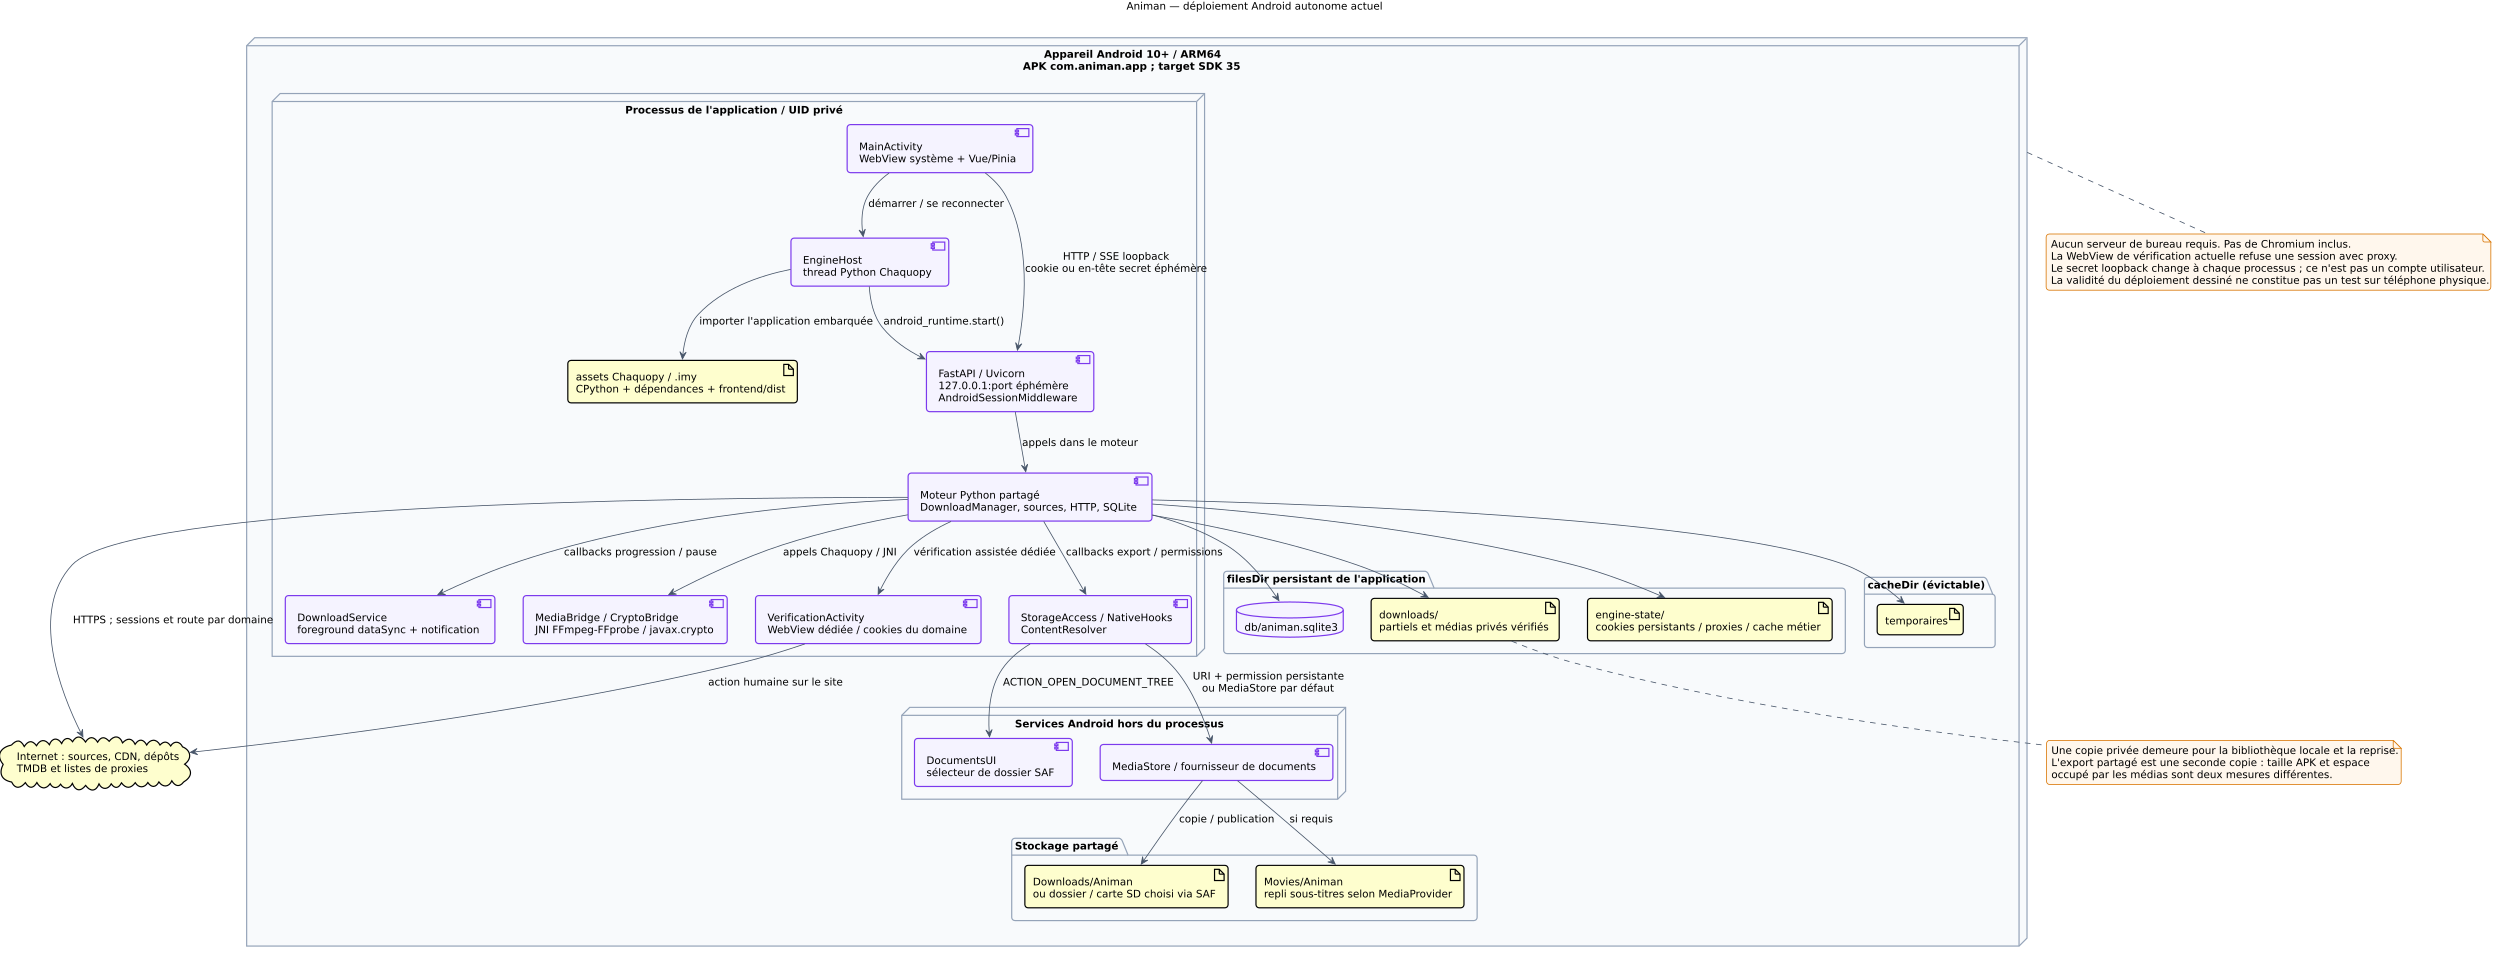
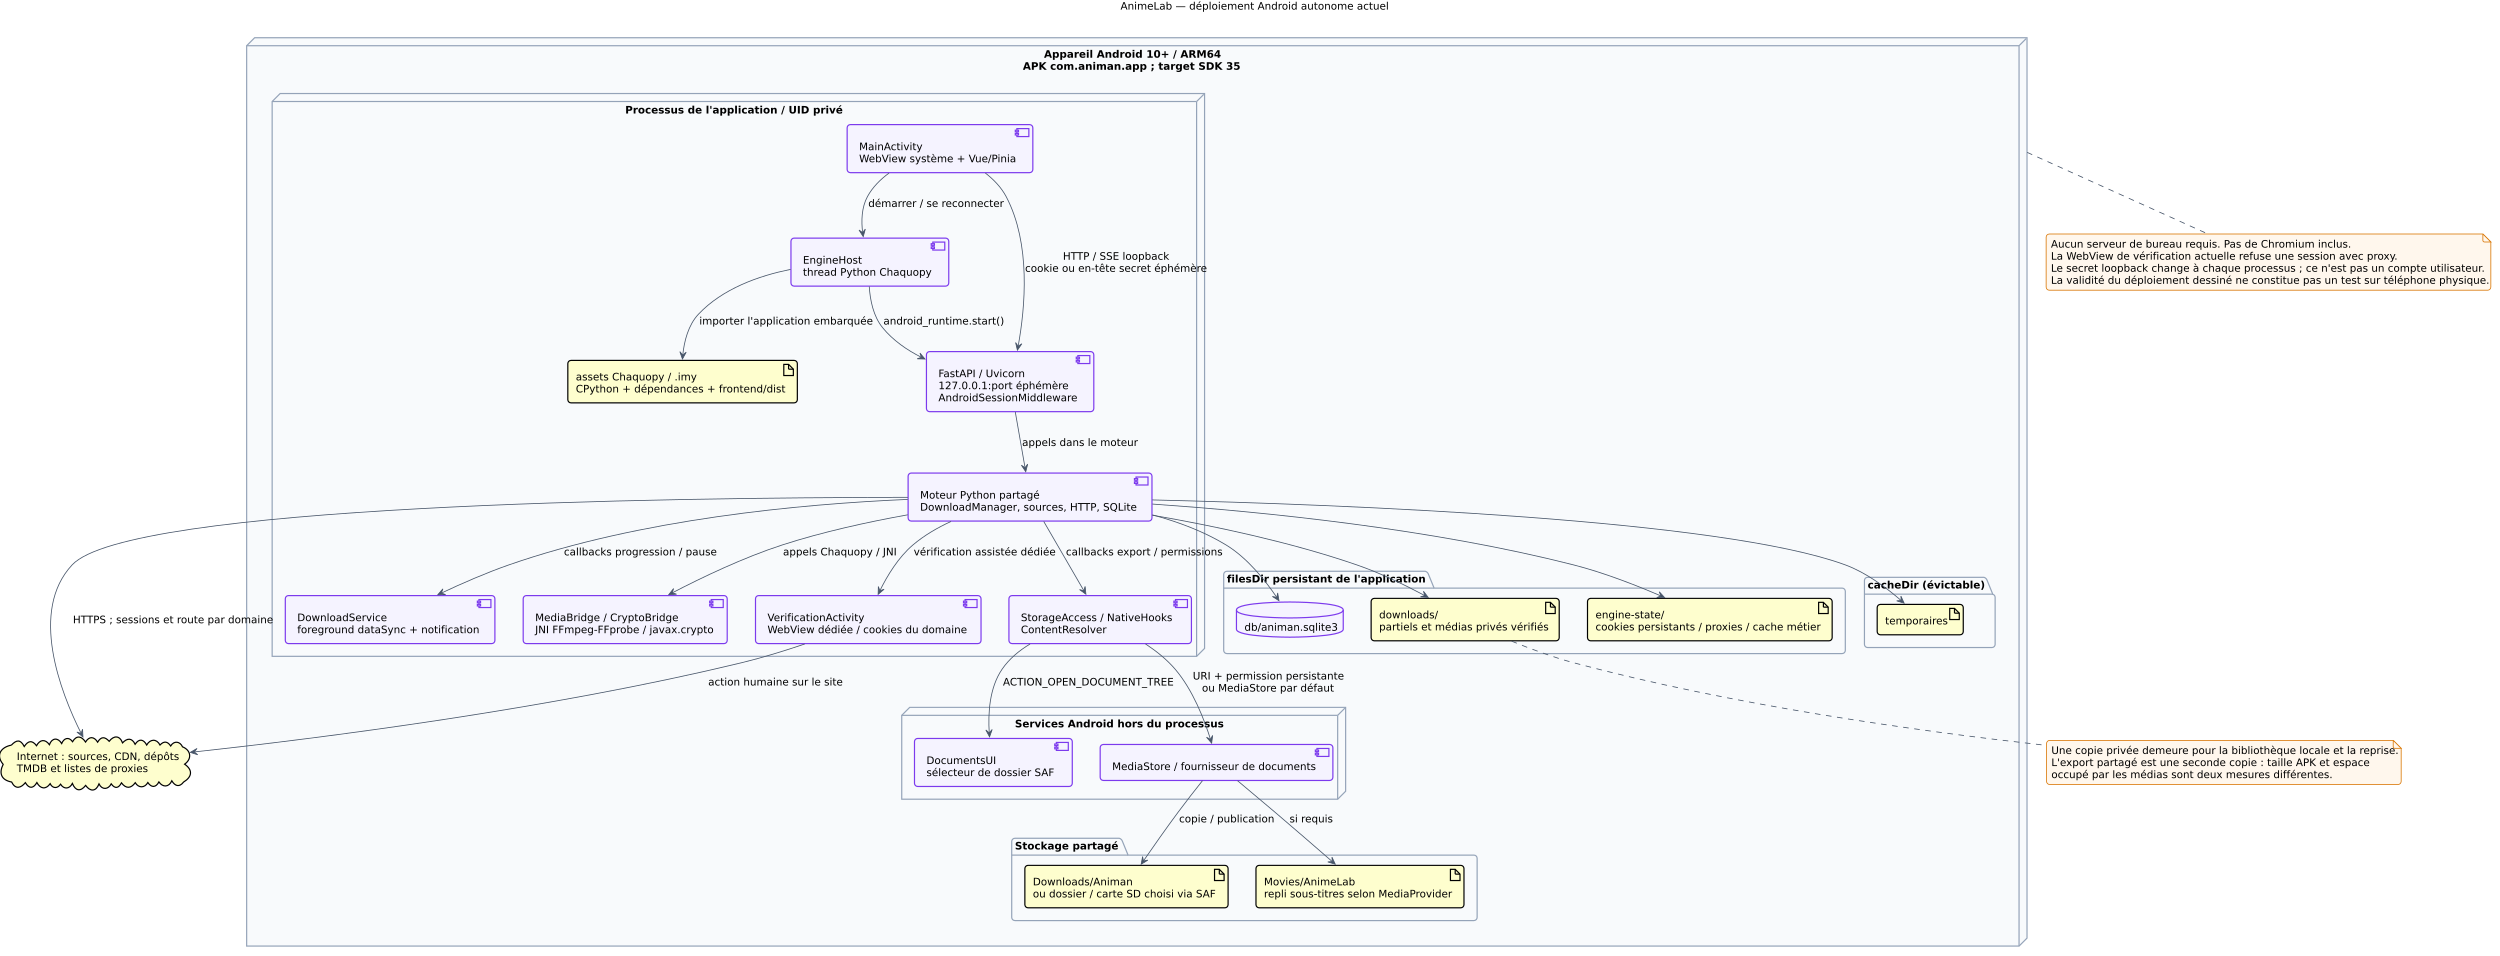
<svg xmlns="http://www.w3.org/2000/svg" contentScriptType="application/ecmascript" contentStyleType="text/css" height="1199px" preserveAspectRatio="none" style="width:3137px;height:1199px;" version="1.1" viewBox="0 0 3137 1199" width="3137px" zoomAndPan="magnify">
  <defs />
  <g>
-     <text fill="#000000" font-family="DejaVu Sans" font-size="13" lengthAdjust="spacingAndGlyphs" textLength="316" x="1413.5" y="12.067">Animan — déploiement Android autonome actuel</text>
+     <text fill="#000000" font-family="DejaVu Sans" font-size="13" lengthAdjust="spacingAndGlyphs" textLength="331" x="1406" y="12.067">AnimeLab — déploiement Android autonome actuel</text>
    <polygon fill="#F8FAFC" points="309.5,57.373,319.5,47.373,2543.5,47.373,2543.5,1177.133,2533.5,1187.133,309.5,1187.133,309.5,57.373" style="stroke: #94A3B8; stroke-width: 1.5;" />
    <line style="stroke: #94A3B8; stroke-width: 1.5;" x1="2533.5" x2="2542.5" y1="57.373" y2="48.373" />
    <line style="stroke: #94A3B8; stroke-width: 1.5;" x1="309.5" x2="2533.5" y1="57.373" y2="57.373" />
    <line style="stroke: #94A3B8; stroke-width: 1.5;" x1="2533.5" x2="2533.5" y1="57.373" y2="1187.133" />
    <text fill="#000000" font-family="DejaVu Sans" font-size="13" font-weight="bold" lengthAdjust="spacingAndGlyphs" textLength="225" x="1310" y="72.44">Appareil Android 10+ / ARM64</text>
    <text fill="#000000" font-family="DejaVu Sans" font-size="13" font-weight="bold" lengthAdjust="spacingAndGlyphs" textLength="278" x="1283.5" y="87.573">APK com.animan.app ; target SDK 35</text>
    <polygon fill="#F8FAFC" points="341.5,127.373,351.5,117.373,1511.5,117.373,1511.5,813.603,1501.5,823.603,341.5,823.603,341.5,127.373" style="stroke: #94A3B8; stroke-width: 1.5;" />
    <line style="stroke: #94A3B8; stroke-width: 1.5;" x1="1501.5" x2="1510.5" y1="127.373" y2="118.373" />
    <line style="stroke: #94A3B8; stroke-width: 1.5;" x1="341.5" x2="1501.5" y1="127.373" y2="127.373" />
    <line style="stroke: #94A3B8; stroke-width: 1.5;" x1="1501.5" x2="1501.5" y1="127.373" y2="823.603" />
    <text fill="#000000" font-family="DejaVu Sans" font-size="13" font-weight="bold" lengthAdjust="spacingAndGlyphs" textLength="276" x="784.5" y="142.44">Processus de l'application / UID privé</text>
    <path d="M1539.5,716.833 L1788.5,716.833 A6,6 0 0 1 1792.5,720.833 L1799.5,737.966 L2311.5,737.966 A4,4 0 0 1 2315.5,741.966 L2315.5,816.103 A4,4 0 0 1 2311.5,820.103 L1539.5,820.103 A4,4 0 0 1 1535.5,816.103 L1535.5,720.833 A4,4 0 0 1 1539.5,716.833 " fill="#F8FAFC" style="stroke: #94A3B8; stroke-width: 1.5;" />
    <line style="stroke: #94A3B8; stroke-width: 1.5;" x1="1535.5" x2="1799.5" y1="737.966" y2="737.966" />
    <text fill="#000000" font-family="DejaVu Sans" font-size="13" font-weight="bold" lengthAdjust="spacingAndGlyphs" textLength="251" x="1539.5" y="730.9">filesDir persistant de l'application</text>
    <path d="M2343.5,724.403 L2489.5,724.403 A6,6 0 0 1 2493.5,728.403 L2500.5,745.536 L2499.5,745.536 A4,4 0 0 1 2503.5,749.536 L2503.5,808.533 A4,4 0 0 1 2499.5,812.533 L2343.5,812.533 A4,4 0 0 1 2339.5,808.533 L2339.5,728.403 A4,4 0 0 1 2343.5,724.403 " fill="#F8FAFC" style="stroke: #94A3B8; stroke-width: 1.5;" />
    <line style="stroke: #94A3B8; stroke-width: 1.5;" x1="2339.5" x2="2500.5" y1="745.536" y2="745.536" />
    <text fill="#000000" font-family="DejaVu Sans" font-size="13" font-weight="bold" lengthAdjust="spacingAndGlyphs" textLength="148" x="2343.5" y="738.47">cacheDir (évictable)</text>
    <polygon fill="#F8FAFC" points="1131.5,897.603,1141.5,887.603,1688.5,887.603,1688.5,992.863,1678.5,1002.863,1131.5,1002.863,1131.5,897.603" style="stroke: #94A3B8; stroke-width: 1.5;" />
    <line style="stroke: #94A3B8; stroke-width: 1.5;" x1="1678.5" x2="1687.5" y1="897.603" y2="888.603" />
    <line style="stroke: #94A3B8; stroke-width: 1.5;" x1="1131.5" x2="1678.5" y1="897.603" y2="897.603" />
    <line style="stroke: #94A3B8; stroke-width: 1.5;" x1="1678.5" x2="1678.5" y1="897.603" y2="1002.863" />
    <text fill="#000000" font-family="DejaVu Sans" font-size="13" font-weight="bold" lengthAdjust="spacingAndGlyphs" textLength="265" x="1273.5" y="912.67">Services Android hors du processus</text>
    <path d="M1273.5,1051.863 L1404.5,1051.863 A6,6 0 0 1 1408.5,1055.863 L1415.5,1072.996 L1849.5,1072.996 A4,4 0 0 1 1853.5,1076.996 L1853.5,1151.133 A4,4 0 0 1 1849.5,1155.133 L1273.5,1155.133 A4,4 0 0 1 1269.5,1151.133 L1269.5,1055.863 A4,4 0 0 1 1273.5,1051.863 " fill="#F8FAFC" style="stroke: #94A3B8; stroke-width: 1.5;" />
    <line style="stroke: #94A3B8; stroke-width: 1.5;" x1="1269.5" x2="1415.5" y1="1072.996" y2="1072.996" />
    <text fill="#000000" font-family="DejaVu Sans" font-size="13" font-weight="bold" lengthAdjust="spacingAndGlyphs" textLength="133" x="1273.5" y="1065.93">Stockage partagé</text>
    <rect fill="#F5F3FF" height="60.266" rx="4" ry="4" style="stroke: #7C3AED; stroke-width: 1.5;" width="233" x="1063" y="156.373" />
    <rect fill="#F5F3FF" height="10" style="stroke: #7C3AED; stroke-width: 1.5;" width="15" x="1276" y="161.373" />
    <rect fill="#F5F3FF" height="2" style="stroke: #7C3AED; stroke-width: 1.5;" width="4" x="1274" y="163.373" />
    <rect fill="#F5F3FF" height="2" style="stroke: #7C3AED; stroke-width: 1.5;" width="4" x="1274" y="167.373" />
    <text fill="#000000" font-family="DejaVu Sans" font-size="13" lengthAdjust="spacingAndGlyphs" textLength="76" x="1078" y="188.44">MainActivity</text>
    <text fill="#000000" font-family="DejaVu Sans" font-size="13" lengthAdjust="spacingAndGlyphs" textLength="193" x="1078" y="203.572">WebView système + Vue/Pinia</text>
    <rect fill="#F5F3FF" height="60.266" rx="4" ry="4" style="stroke: #7C3AED; stroke-width: 1.5;" width="198" x="992.5" y="298.773" />
    <rect fill="#F5F3FF" height="10" style="stroke: #7C3AED; stroke-width: 1.5;" width="15" x="1170.5" y="303.773" />
    <rect fill="#F5F3FF" height="2" style="stroke: #7C3AED; stroke-width: 1.5;" width="4" x="1168.5" y="305.773" />
    <rect fill="#F5F3FF" height="2" style="stroke: #7C3AED; stroke-width: 1.5;" width="4" x="1168.5" y="309.773" />
    <text fill="#000000" font-family="DejaVu Sans" font-size="13" lengthAdjust="spacingAndGlyphs" textLength="73" x="1007.5" y="330.84">EngineHost</text>
    <text fill="#000000" font-family="DejaVu Sans" font-size="13" lengthAdjust="spacingAndGlyphs" textLength="158" x="1007.5" y="345.973">thread Python Chaquopy</text>
    <rect fill="#F5F3FF" height="75.398" rx="4" ry="4" style="stroke: #7C3AED; stroke-width: 1.5;" width="210" x="1162.5" y="441.173" />
    <rect fill="#F5F3FF" height="10" style="stroke: #7C3AED; stroke-width: 1.5;" width="15" x="1352.5" y="446.173" />
    <rect fill="#F5F3FF" height="2" style="stroke: #7C3AED; stroke-width: 1.5;" width="4" x="1350.5" y="448.173" />
    <rect fill="#F5F3FF" height="2" style="stroke: #7C3AED; stroke-width: 1.5;" width="4" x="1350.5" y="452.173" />
    <text fill="#000000" font-family="DejaVu Sans" font-size="13" lengthAdjust="spacingAndGlyphs" textLength="107" x="1177.5" y="473.24">FastAPI / Uvicorn</text>
    <text fill="#000000" font-family="DejaVu Sans" font-size="13" lengthAdjust="spacingAndGlyphs" textLength="160" x="1177.5" y="488.373">127.0.0.1:port éphémère</text>
    <text fill="#000000" font-family="DejaVu Sans" font-size="13" lengthAdjust="spacingAndGlyphs" textLength="170" x="1177.5" y="503.505">AndroidSessionMiddleware</text>
    <rect fill="#F5F3FF" height="60.266" rx="4" ry="4" style="stroke: #7C3AED; stroke-width: 1.5;" width="306" x="1139.5" y="593.573" />
    <rect fill="#F5F3FF" height="10" style="stroke: #7C3AED; stroke-width: 1.5;" width="15" x="1425.5" y="598.573" />
    <rect fill="#F5F3FF" height="2" style="stroke: #7C3AED; stroke-width: 1.5;" width="4" x="1423.5" y="600.573" />
    <rect fill="#F5F3FF" height="2" style="stroke: #7C3AED; stroke-width: 1.5;" width="4" x="1423.5" y="604.573" />
    <text fill="#000000" font-family="DejaVu Sans" font-size="13" lengthAdjust="spacingAndGlyphs" textLength="147" x="1154.5" y="625.64">Moteur Python partagé</text>
    <text fill="#000000" font-family="DejaVu Sans" font-size="13" lengthAdjust="spacingAndGlyphs" textLength="266" x="1154.5" y="640.773">DownloadManager, sources, HTTP, SQLite</text>
    <rect fill="#F5F3FF" height="60.266" rx="4" ry="4" style="stroke: #7C3AED; stroke-width: 1.5;" width="263" x="358" y="747.333" />
    <rect fill="#F5F3FF" height="10" style="stroke: #7C3AED; stroke-width: 1.5;" width="15" x="601" y="752.333" />
    <rect fill="#F5F3FF" height="2" style="stroke: #7C3AED; stroke-width: 1.5;" width="4" x="599" y="754.333" />
    <rect fill="#F5F3FF" height="2" style="stroke: #7C3AED; stroke-width: 1.5;" width="4" x="599" y="758.333" />
    <text fill="#000000" font-family="DejaVu Sans" font-size="13" lengthAdjust="spacingAndGlyphs" textLength="109" x="373" y="779.4">DownloadService</text>
    <text fill="#000000" font-family="DejaVu Sans" font-size="13" lengthAdjust="spacingAndGlyphs" textLength="223" x="373" y="794.533">foreground dataSync + notification</text>
    <rect fill="#F5F3FF" height="60.266" rx="4" ry="4" style="stroke: #7C3AED; stroke-width: 1.5;" width="256" x="656.5" y="747.333" />
    <rect fill="#F5F3FF" height="10" style="stroke: #7C3AED; stroke-width: 1.5;" width="15" x="892.5" y="752.333" />
    <rect fill="#F5F3FF" height="2" style="stroke: #7C3AED; stroke-width: 1.5;" width="4" x="890.5" y="754.333" />
    <rect fill="#F5F3FF" height="2" style="stroke: #7C3AED; stroke-width: 1.5;" width="4" x="890.5" y="758.333" />
    <text fill="#000000" font-family="DejaVu Sans" font-size="13" lengthAdjust="spacingAndGlyphs" textLength="174" x="671.5" y="779.4">MediaBridge / CryptoBridge</text>
    <text fill="#000000" font-family="DejaVu Sans" font-size="13" lengthAdjust="spacingAndGlyphs" textLength="216" x="671.5" y="794.533">JNI FFmpeg-FFprobe / javax.crypto</text>
    <rect fill="#F5F3FF" height="60.266" rx="4" ry="4" style="stroke: #7C3AED; stroke-width: 1.5;" width="283" x="948" y="747.333" />
    <rect fill="#F5F3FF" height="10" style="stroke: #7C3AED; stroke-width: 1.5;" width="15" x="1211" y="752.333" />
    <rect fill="#F5F3FF" height="2" style="stroke: #7C3AED; stroke-width: 1.5;" width="4" x="1209" y="754.333" />
    <rect fill="#F5F3FF" height="2" style="stroke: #7C3AED; stroke-width: 1.5;" width="4" x="1209" y="758.333" />
    <text fill="#000000" font-family="DejaVu Sans" font-size="13" lengthAdjust="spacingAndGlyphs" textLength="117" x="963" y="779.4">VerificationActivity</text>
    <text fill="#000000" font-family="DejaVu Sans" font-size="13" lengthAdjust="spacingAndGlyphs" textLength="243" x="963" y="794.533">WebView dédiée / cookies du domaine</text>
    <rect fill="#F5F3FF" height="60.266" rx="4" ry="4" style="stroke: #7C3AED; stroke-width: 1.5;" width="229" x="1266" y="747.333" />
    <rect fill="#F5F3FF" height="10" style="stroke: #7C3AED; stroke-width: 1.5;" width="15" x="1475" y="752.333" />
    <rect fill="#F5F3FF" height="2" style="stroke: #7C3AED; stroke-width: 1.5;" width="4" x="1473" y="754.333" />
    <rect fill="#F5F3FF" height="2" style="stroke: #7C3AED; stroke-width: 1.5;" width="4" x="1473" y="758.333" />
    <text fill="#000000" font-family="DejaVu Sans" font-size="13" lengthAdjust="spacingAndGlyphs" textLength="189" x="1281" y="779.4">StorageAccess / NativeHooks</text>
    <text fill="#000000" font-family="DejaVu Sans" font-size="13" lengthAdjust="spacingAndGlyphs" textLength="105" x="1281" y="794.533">ContentResolver</text>
    <rect fill="#FEFECE" height="53.266" rx="4" ry="4" style="stroke: #000000; stroke-width: 1.5;" width="288" x="712.5" y="452.243" />
    <polygon fill="#FEFECE" points="983.5,457.243,983.5,471.243,995.5,471.243,995.5,463.243,989.5,457.243,983.5,457.243" style="stroke: #000000; stroke-width: 1.5;" />
    <line style="stroke: #000000; stroke-width: 1.5;" x1="989.5" x2="989.5" y1="457.243" y2="463.243" />
    <line style="stroke: #000000; stroke-width: 1.5;" x1="995.5" x2="989.5" y1="463.243" y2="463.243" />
    <text fill="#000000" font-family="DejaVu Sans" font-size="13" lengthAdjust="spacingAndGlyphs" textLength="149" x="722.5" y="477.31">assets Chaquopy / .imy</text>
    <text fill="#000000" font-family="DejaVu Sans" font-size="13" lengthAdjust="spacingAndGlyphs" textLength="258" x="722.5" y="492.442">CPython + dépendances + frontend/dist</text>
    <path d="M1551.5,765.403 C1551.5,755.403 1618.5,755.403 1618.5,755.403 C1618.5,755.403 1685.5,755.403 1685.5,765.403 L1685.5,789.536 C1685.5,799.536 1618.5,799.536 1618.5,799.536 C1618.5,799.536 1551.5,799.536 1551.5,789.536 L1551.5,765.403 " fill="#F5F3FF" style="stroke: #7C3AED; stroke-width: 1.5;" />
    <path d="M1551.5,765.403 C1551.5,775.403 1618.5,775.403 1618.5,775.403 C1618.5,775.403 1685.5,775.403 1685.5,765.403 " fill="none" style="stroke: #7C3AED; stroke-width: 1.5;" />
    <text fill="#000000" font-family="DejaVu Sans" font-size="13" lengthAdjust="spacingAndGlyphs" textLength="114" x="1561.5" y="791.47">db/animan.sqlite3</text>
    <rect fill="#FEFECE" height="53.266" rx="4" ry="4" style="stroke: #000000; stroke-width: 1.5;" width="236" x="1720.5" y="750.833" />
    <polygon fill="#FEFECE" points="1939.5,755.833,1939.5,769.833,1951.5,769.833,1951.5,761.833,1945.5,755.833,1939.5,755.833" style="stroke: #000000; stroke-width: 1.5;" />
    <line style="stroke: #000000; stroke-width: 1.5;" x1="1945.5" x2="1945.5" y1="755.833" y2="761.833" />
    <line style="stroke: #000000; stroke-width: 1.5;" x1="1951.5" x2="1945.5" y1="761.833" y2="761.833" />
    <text fill="#000000" font-family="DejaVu Sans" font-size="13" lengthAdjust="spacingAndGlyphs" textLength="71" x="1730.5" y="775.9">downloads/</text>
    <text fill="#000000" font-family="DejaVu Sans" font-size="13" lengthAdjust="spacingAndGlyphs" textLength="206" x="1730.5" y="791.033">partiels et médias privés vérifiés</text>
    <rect fill="#FEFECE" height="53.266" rx="4" ry="4" style="stroke: #000000; stroke-width: 1.5;" width="307" x="1992" y="750.833" />
    <polygon fill="#FEFECE" points="2282,755.833,2282,769.833,2294,769.833,2294,761.833,2288,755.833,2282,755.833" style="stroke: #000000; stroke-width: 1.5;" />
    <line style="stroke: #000000; stroke-width: 1.5;" x1="2288" x2="2288" y1="755.833" y2="761.833" />
    <line style="stroke: #000000; stroke-width: 1.5;" x1="2294" x2="2288" y1="761.833" y2="761.833" />
    <text fill="#000000" font-family="DejaVu Sans" font-size="13" lengthAdjust="spacingAndGlyphs" textLength="85" x="2002" y="775.9">engine-state/</text>
    <text fill="#000000" font-family="DejaVu Sans" font-size="13" lengthAdjust="spacingAndGlyphs" textLength="277" x="2002" y="791.033">cookies persistants / proxies / cache métier</text>
    <rect fill="#FEFECE" height="38.133" rx="4" ry="4" style="stroke: #000000; stroke-width: 1.5;" width="108" x="2355.5" y="758.403" />
    <polygon fill="#FEFECE" points="2446.5,763.403,2446.5,777.403,2458.5,777.403,2458.5,769.403,2452.5,763.403,2446.5,763.403" style="stroke: #000000; stroke-width: 1.5;" />
    <line style="stroke: #000000; stroke-width: 1.5;" x1="2452.5" x2="2452.5" y1="763.403" y2="769.403" />
    <line style="stroke: #000000; stroke-width: 1.5;" x1="2458.5" x2="2452.5" y1="769.403" y2="769.403" />
    <text fill="#000000" font-family="DejaVu Sans" font-size="13" lengthAdjust="spacingAndGlyphs" textLength="78" x="2365.5" y="783.47">temporaires</text>
    <rect fill="#F5F3FF" height="60.266" rx="4" ry="4" style="stroke: #7C3AED; stroke-width: 1.5;" width="198" x="1147.5" y="926.603" />
    <rect fill="#F5F3FF" height="10" style="stroke: #7C3AED; stroke-width: 1.5;" width="15" x="1325.5" y="931.603" />
    <rect fill="#F5F3FF" height="2" style="stroke: #7C3AED; stroke-width: 1.5;" width="4" x="1323.5" y="933.603" />
    <rect fill="#F5F3FF" height="2" style="stroke: #7C3AED; stroke-width: 1.5;" width="4" x="1323.5" y="937.603" />
    <text fill="#000000" font-family="DejaVu Sans" font-size="13" lengthAdjust="spacingAndGlyphs" textLength="87" x="1162.5" y="958.67">DocumentsUI</text>
    <text fill="#000000" font-family="DejaVu Sans" font-size="13" lengthAdjust="spacingAndGlyphs" textLength="158" x="1162.5" y="973.803">sélecteur de dossier SAF</text>
    <rect fill="#F5F3FF" height="45.133" rx="4" ry="4" style="stroke: #7C3AED; stroke-width: 1.5;" width="292" x="1380.5" y="934.173" />
    <rect fill="#F5F3FF" height="10" style="stroke: #7C3AED; stroke-width: 1.5;" width="15" x="1652.5" y="939.173" />
    <rect fill="#F5F3FF" height="2" style="stroke: #7C3AED; stroke-width: 1.5;" width="4" x="1650.5" y="941.173" />
    <rect fill="#F5F3FF" height="2" style="stroke: #7C3AED; stroke-width: 1.5;" width="4" x="1650.5" y="945.173" />
    <text fill="#000000" font-family="DejaVu Sans" font-size="13" lengthAdjust="spacingAndGlyphs" textLength="252" x="1395.5" y="966.24">MediaStore / fournisseur de documents</text>
    <rect fill="#FEFECE" height="53.266" rx="4" ry="4" style="stroke: #000000; stroke-width: 1.5;" width="255" x="1286" y="1085.863" />
    <polygon fill="#FEFECE" points="1524,1090.863,1524,1104.863,1536,1104.863,1536,1096.863,1530,1090.863,1524,1090.863" style="stroke: #000000; stroke-width: 1.5;" />
    <line style="stroke: #000000; stroke-width: 1.5;" x1="1530" x2="1530" y1="1090.863" y2="1096.863" />
    <line style="stroke: #000000; stroke-width: 1.5;" x1="1536" x2="1530" y1="1096.863" y2="1096.863" />
    <text fill="#000000" font-family="DejaVu Sans" font-size="13" lengthAdjust="spacingAndGlyphs" textLength="122" x="1296" y="1110.93">Downloads/Animan</text>
    <text fill="#000000" font-family="DejaVu Sans" font-size="13" lengthAdjust="spacingAndGlyphs" textLength="225" x="1296" y="1126.062">ou dossier / carte SD choisi via SAF</text>
    <rect fill="#FEFECE" height="53.266" rx="4" ry="4" style="stroke: #000000; stroke-width: 1.5;" width="261" x="1576" y="1085.863" />
    <polygon fill="#FEFECE" points="1820,1090.863,1820,1104.863,1832,1104.863,1832,1096.863,1826,1090.863,1820,1090.863" style="stroke: #000000; stroke-width: 1.5;" />
    <line style="stroke: #000000; stroke-width: 1.5;" x1="1826" x2="1826" y1="1090.863" y2="1096.863" />
    <line style="stroke: #000000; stroke-width: 1.5;" x1="1832" x2="1826" y1="1096.863" y2="1096.863" />
-     <text fill="#000000" font-family="DejaVu Sans" font-size="13" lengthAdjust="spacingAndGlyphs" textLength="97" x="1586" y="1110.93">Movies/Animan</text>
+     <text fill="#000000" font-family="DejaVu Sans" font-size="13" lengthAdjust="spacingAndGlyphs" textLength="112" x="1586" y="1110.93">Movies/AnimeLab</text>
    <text fill="#000000" font-family="DejaVu Sans" font-size="13" lengthAdjust="spacingAndGlyphs" textLength="231" x="1586" y="1126.062">repli sous-titres selon MediaProvider</text>
    <path d="M14.228,935.021 C20.659,928.201 25.652,927.484 30.438,936.686 C35.126,929.594 40.164,928.182 45.809,935.678 C50.118,927.967 56.476,926.892 61.987,934.399 C65.204,925.698 72.583,925.138 77.397,932.904 C80.151,926.397 86.086,923.878 91.036,930.647 C96.228,921.923 102.535,923.889 107.335,931.049 C111.99,923.633 118.019,923.967 122.51,931.219 C127.026,923.876 131.515,924.258 136.999,930.161 C142.799,922.801 149.975,922.438 153.793,932.115 C159.477,926.105 165.456,925.457 169.542,933.862 C174.595,926.446 179.946,927.436 184.082,934.767 C188.493,927.221 196.394,926.637 200.778,934.796 C205.821,929.603 210.097,930.11 214.149,935.992 C218.427,929.116 225.817,930.123 229.037,937.127 C239.74,941.402 241.153,952.182 231.684,958.908 C242.542,966.419 240.753,975.067 230.37,981.333 C224.997,988.329 219.589,986.38 215.614,979.813 C211.903,987.906 204.41,988.31 199.385,981.218 C195.516,988.377 190.165,988.656 185.528,981.986 C181.392,988.954 174.01,989.082 169.703,982.182 C164.173,989.628 158.122,989.891 152.418,982.382 C148.788,989.028 144.489,990.295 139.56,983.638 C135.769,990.859 128.125,991.454 124.227,983.748 C120.309,993.469 113.319,993.566 107.455,985.593 C100.942,993.765 94.743,992.481 90.822,983.133 C87.289,990.015 80.396,990.906 75.983,984.085 C72.293,989.607 66.023,989.733 62.936,983.42 C57.352,991.214 50.543,989.83 46.28,982.01 C41.623,989.731 36.56,989.941 31.817,982.091 C26.289,988.847 19.357,990.976 14.587,981.296 C1.65,978.837 -1.668,970.457 3.956,959.105 C-5.959,947.179 1.68,937.367 14.228,935.021 " fill="#FEFECE" style="stroke: #000000; stroke-width: 1.5;" />
    <text fill="#000000" font-family="DejaVu Sans" font-size="13" lengthAdjust="spacingAndGlyphs" textLength="201" x="21" y="953.67">Internet : sources, CDN, dépôts</text>
    <text fill="#000000" font-family="DejaVu Sans" font-size="13" lengthAdjust="spacingAndGlyphs" textLength="161" x="21" y="968.803">TMDB et listes de proxies</text>
    <path d="M2568,933.033 L2568,980.431 A4,4 0 0 0 2572,984.431 L3009,984.431 A4,4 0 0 0 3013,980.431 L3013,939.033 L3003,929.033 L2572,929.033 A4,4 0 0 0 2568,933.033 " fill="#FFF7ED" style="stroke: #D97706; stroke-width: 1.0;" />
    <path d="M3003,929.033 L3003,937.033 A2,2 0 0 0 3005,939.033 L3013,939.033 L3003,929.033 " fill="#FFF7ED" style="stroke: #D97706; stroke-width: 1.0;" />
    <text fill="#000000" font-family="DejaVu Sans" font-size="13" lengthAdjust="spacingAndGlyphs" textLength="424" x="2574" y="946.1">Une copie privée demeure pour la bibliothèque locale et la reprise.</text>
    <text fill="#000000" font-family="DejaVu Sans" font-size="13" lengthAdjust="spacingAndGlyphs" textLength="391" x="2574" y="961.232">L'export partagé est une seconde copie : taille APK et espace</text>
    <text fill="#000000" font-family="DejaVu Sans" font-size="13" lengthAdjust="spacingAndGlyphs" textLength="347" x="2574" y="976.365">occupé par les médias sont deux mesures différentes.</text>
    <path d="M2567.5,297.643 L2567.5,360.174 A4,4 0 0 0 2571.5,364.174 L3121.5,364.174 A4,4 0 0 0 3125.5,360.174 L3125.5,303.643 L3115.5,293.643 L2571.5,293.643 A4,4 0 0 0 2567.5,297.643 " fill="#FFF7ED" style="stroke: #D97706; stroke-width: 1.0;" />
    <path d="M3115.5,293.643 L3115.5,301.643 A2,2 0 0 0 3117.5,303.643 L3125.5,303.643 L3115.5,293.643 " fill="#FFF7ED" style="stroke: #D97706; stroke-width: 1.0;" />
    <text fill="#000000" font-family="DejaVu Sans" font-size="13" lengthAdjust="spacingAndGlyphs" textLength="370" x="2573.5" y="310.71">Aucun serveur de bureau requis. Pas de Chromium inclus.</text>
    <text fill="#000000" font-family="DejaVu Sans" font-size="13" lengthAdjust="spacingAndGlyphs" textLength="423" x="2573.5" y="325.842">La WebView de vérification actuelle refuse une session avec proxy.</text>
    <text fill="#000000" font-family="DejaVu Sans" font-size="13" lengthAdjust="spacingAndGlyphs" textLength="536" x="2573.5" y="340.975">Le secret loopback change à chaque processus ; ce n'est pas un compte utilisateur.</text>
    <text fill="#000000" font-family="DejaVu Sans" font-size="13" lengthAdjust="spacingAndGlyphs" textLength="537" x="2573.5" y="356.108">La validité du déploiement dessiné ne constitue pas un test sur téléphone physique.</text>
    <path d="M1115.61,217.103 C1104.72,225.103 1094.88,234.883 1088.5,246.643 C1081.07,260.323 1080.6,277.293 1082.47,292.183 " fill="none" id="UI-&gt;Host" style="stroke: #475569; stroke-width: 1.0;" />
    <polygon fill="#475569" points="1083.18,296.923,1085.798,287.428,1082.437,291.978,1077.887,288.617,1083.18,296.923" style="stroke: #475569; stroke-width: 1.0;" />
    <text fill="#000000" font-family="DejaVu Sans" font-size="13" lengthAdjust="spacingAndGlyphs" textLength="168" x="1089.5" y="259.71">démarrer / se reconnecter</text>
    <path d="M1090.74,359.453 C1091.79,376.283 1095.76,396.813 1107.5,411.173 C1120.44,427.013 1137.79,439.143 1156.29,448.413 " fill="none" id="Host-&gt;API" style="stroke: #475569; stroke-width: 1.0;" />
    <polygon fill="#475569" points="1160.71,450.543,1154.353,443.021,1156.21,448.364,1150.866,450.221,1160.71,450.543" style="stroke: #475569; stroke-width: 1.0;" />
    <text fill="#000000" font-family="DejaVu Sans" font-size="13" lengthAdjust="spacingAndGlyphs" textLength="149" x="1108.5" y="407.24">android_runtime.start()</text>
    <path d="M1236.42,217.123 C1246.86,225.243 1256.38,235.073 1262.5,246.643 C1293.77,305.743 1286.48,385.793 1277.56,434.533 " fill="none" id="UI-&gt;API" style="stroke: #475569; stroke-width: 1.0;" />
    <polygon fill="#475569" points="1276.63,439.413,1282.232,431.312,1277.558,434.5,1274.371,429.827,1276.63,439.413" style="stroke: #475569; stroke-width: 1.0;" />
    <text fill="#000000" font-family="DejaVu Sans" font-size="13" lengthAdjust="spacingAndGlyphs" textLength="131" x="1333.74" y="325.97">HTTP / SSE loopback</text>
    <text fill="#000000" font-family="DejaVu Sans" font-size="13" lengthAdjust="spacingAndGlyphs" textLength="226" x="1286.24" y="341.103">cookie ou en-tête secret éphémère</text>
    <path d="M1274,517.023 C1277.8,538.693 1282.55,565.873 1286.29,587.243 " fill="none" id="API-&gt;Engine" style="stroke: #475569; stroke-width: 1.0;" />
    <polygon fill="#475569" points="1287.11,591.903,1289.509,582.351,1286.253,586.977,1281.627,583.721,1287.11,591.903" style="stroke: #475569; stroke-width: 1.0;" />
    <text fill="#000000" font-family="DejaVu Sans" font-size="13" lengthAdjust="spacingAndGlyphs" textLength="143" x="1282.5" y="559.64">appels dans le moteur</text>
    <path d="M992.13,337.993 C951.18,346.273 906.41,362.543 876.5,394.173 C863.52,407.903 858.48,428.493 856.71,445.813 " fill="none" id="Host-&gt;Bundle" style="stroke: #475569; stroke-width: 1.0;" />
    <polygon fill="#475569" points="856.32,450.523,861.052,441.885,856.734,445.54,853.079,441.223,856.32,450.523" style="stroke: #475569; stroke-width: 1.0;" />
    <text fill="#000000" font-family="DejaVu Sans" font-size="13" lengthAdjust="spacingAndGlyphs" textLength="212" x="877.5" y="407.24">importer l'application embarquée</text>
    <path d="M1139.11,645.973 C1088.26,655.103 1031.82,667.513 981.5,683.833 C933.36,699.453 881.68,724.083 843.33,744.013 " fill="none" id="Engine-&gt;JNI" style="stroke: #475569; stroke-width: 1.0;" />
    <polygon fill="#475569" points="839.11,746.223,848.938,745.575,843.535,743.896,845.214,738.494,839.11,746.223" style="stroke: #475569; stroke-width: 1.0;" />
    <text fill="#000000" font-family="DejaVu Sans" font-size="13" lengthAdjust="spacingAndGlyphs" textLength="138" x="982.5" y="696.9">appels Chaquopy / JNI</text>
    <path d="M1139.07,626.653 C1003.87,632.503 803.34,651.353 638.5,708.833 C610.07,718.753 579.64,732.043 553.74,744.223 " fill="none" id="Engine-&gt;Foreground" style="stroke: #475569; stroke-width: 1.0;" />
    <polygon fill="#475569" points="549.32,746.323,559.166,746.102,553.842,744.19,555.755,738.866,549.32,746.323" style="stroke: #475569; stroke-width: 1.0;" />
    <text fill="#000000" font-family="DejaVu Sans" font-size="13" lengthAdjust="spacingAndGlyphs" textLength="188" x="707.6" y="696.9">callbacks progression / pause</text>
    <path d="M1193.39,654.283 C1176.3,662.153 1159.54,671.893 1145.5,683.833 C1127.34,699.283 1113.42,722.173 1104.01,741.333 " fill="none" id="Engine-&gt;Verify" style="stroke: #475569; stroke-width: 1.0;" />
    <polygon fill="#475569" points="1101.88,745.783,1109.37,739.387,1104.036,741.271,1102.151,735.938,1101.88,745.783" style="stroke: #475569; stroke-width: 1.0;" />
    <text fill="#000000" font-family="DejaVu Sans" font-size="13" lengthAdjust="spacingAndGlyphs" textLength="173" x="1146.5" y="696.9">vérification assistée dédiée</text>
    <path d="M1309.68,654.323 C1324.15,679.293 1344.89,715.063 1360.19,741.443 " fill="none" id="Engine-&gt;Storage" style="stroke: #475569; stroke-width: 1.0;" />
    <polygon fill="#475569" points="1362.61,745.613,1361.559,735.82,1360.103,741.287,1354.637,739.831,1362.61,745.613" style="stroke: #475569; stroke-width: 1.0;" />
    <text fill="#000000" font-family="DejaVu Sans" font-size="13" lengthAdjust="spacingAndGlyphs" textLength="192" x="1337.5" y="696.9">callbacks export / permissions</text>
    <path d="M1445.98,646.053 C1478.04,654.683 1510.55,666.813 1538.5,683.833 C1565.43,700.243 1588.03,728.763 1602.26,749.833 " fill="none" id="Engine-&gt;DB" style="stroke: #475569; stroke-width: 1.0;" />
    <polygon fill="#475569" points="1604.86,753.763,1603.234,744.049,1602.103,749.592,1596.56,748.46,1604.86,753.763" style="stroke: #475569; stroke-width: 1.0;" />
    <path d="M1445.92,646.483 C1524.03,659.993 1619.72,680.303 1702.5,708.833 C1731.82,718.943 1762.9,734.033 1787.94,747.403 " fill="none" id="Engine-&gt;Private" style="stroke: #475569; stroke-width: 1.0;" />
    <polygon fill="#475569" points="1792.18,749.683,1786.155,741.892,1787.779,747.311,1782.36,748.934,1792.18,749.683" style="stroke: #475569; stroke-width: 1.0;" />
    <path d="M1445.9,632.483 C1585.49,642.183 1796.33,663.403 1974.5,708.833 C2011.92,718.383 2052.16,734.003 2084.2,747.833 " fill="none" id="Engine-&gt;State" style="stroke: #475569; stroke-width: 1.0;" />
    <polygon fill="#475569" points="2088.69,749.793,2082.039,742.528,2084.107,747.794,2078.841,749.861,2088.69,749.793" style="stroke: #475569; stroke-width: 1.0;" />
    <path d="M1445.75,627.303 C1691.05,633.123 2160.09,651.603 2315.5,708.833 C2342.06,718.613 2367.83,738.093 2385.65,753.643 " fill="none" id="Engine-&gt;Temp" style="stroke: #475569; stroke-width: 1.0;" />
    <polygon fill="#475569" points="2389.33,756.903,2385.244,747.942,2385.587,753.588,2379.94,753.931,2389.33,756.903" style="stroke: #475569; stroke-width: 1.0;" />
    <path d="M1292.54,808.073 C1278.9,816.283 1266.41,826.633 1257.5,839.603 C1241.55,862.813 1239.68,895.083 1241.31,919.713 " fill="none" id="Storage-&gt;Picker" style="stroke: #475569; stroke-width: 1.0;" />
    <polygon fill="#475569" points="1241.7,924.613,1244.994,915.331,1241.314,919.628,1237.018,915.948,1241.7,924.613" style="stroke: #475569; stroke-width: 1.0;" />
    <text fill="#000000" font-family="DejaVu Sans" font-size="13" lengthAdjust="spacingAndGlyphs" textLength="211" x="1258.5" y="860.17">ACTION_OPEN_DOCUMENT_TREE</text>
    <path d="M1437.36,807.993 C1450.75,816.843 1464.12,827.473 1474.5,839.603 C1496.74,865.603 1511.1,902.643 1518.98,927.853 " fill="none" id="Storage-&gt;Provider" style="stroke: #475569; stroke-width: 1.0;" />
    <polygon fill="#475569" points="1520.4,932.553,1521.597,922.777,1518.94,927.771,1513.946,925.114,1520.4,932.553" style="stroke: #475569; stroke-width: 1.0;" />
    <text fill="#000000" font-family="DejaVu Sans" font-size="13" lengthAdjust="spacingAndGlyphs" textLength="186" x="1496.7" y="852.67">URI + permission persistante</text>
    <text fill="#000000" font-family="DejaVu Sans" font-size="13" lengthAdjust="spacingAndGlyphs" textLength="163" x="1508.2" y="867.803">ou MediaStore par défaut</text>
    <path d="M1508.88,979.583 C1499.68,991.143 1488.31,1005.653 1478.5,1018.863 C1463.4,1039.193 1447.03,1062.533 1434.5,1080.703 " fill="none" id="Provider-&gt;Shared" style="stroke: #475569; stroke-width: 1.0;" />
    <polygon fill="#475569" points="1431.93,1084.433,1440.325,1079.283,1434.763,1080.313,1433.733,1074.75,1431.93,1084.433" style="stroke: #475569; stroke-width: 1.0;" />
    <text fill="#000000" font-family="DejaVu Sans" font-size="13" lengthAdjust="spacingAndGlyphs" textLength="115" x="1479.5" y="1031.93">copie / publication</text>
    <path d="M1552.94,979.703 C1566.85,991.293 1584.14,1005.793 1599.5,1018.863 C1623.75,1039.513 1650.87,1062.993 1671.74,1081.153 " fill="none" id="Provider-&gt;Sidecars" style="stroke: #475569; stroke-width: 1.0;" />
    <polygon fill="#475569" points="1675.49,1084.423,1671.332,1075.495,1671.72,1081.138,1666.076,1081.527,1675.49,1084.423" style="stroke: #475569; stroke-width: 1.0;" />
    <text fill="#000000" font-family="DejaVu Sans" font-size="13" lengthAdjust="spacingAndGlyphs" textLength="53" x="1618.1" y="1031.93">si requis</text>
    <path d="M1139.24,624.043 C831.27,624.333 160.58,633.673 90.5,708.833 C36.77,766.453 75.32,867.263 101.94,920.493 " fill="none" id="Engine-&gt;Internet" style="stroke: #475569; stroke-width: 1.0;" />
    <polygon fill="#475569" points="104.11,924.773,103.587,914.938,101.84,920.318,96.46,918.57,104.11,924.773" style="stroke: #475569; stroke-width: 1.0;" />
    <text fill="#000000" font-family="DejaVu Sans" font-size="13" lengthAdjust="spacingAndGlyphs" textLength="248" x="91.5" y="782.04">HTTPS ; sessions et route par domaine</text>
    <path d="M1009.8,808.053 C984.68,816.583 956.67,825.273 930.5,831.603 C690.17,889.743 402.77,926.203 243.33,943.583 " fill="none" id="Verify-&gt;Internet" style="stroke: #475569; stroke-width: 1.0;" />
    <polygon fill="#475569" points="238.75,944.083,248.131,947.082,243.72,943.54,247.263,939.13,238.75,944.083" style="stroke: #475569; stroke-width: 1.0;" />
    <text fill="#000000" font-family="DejaVu Sans" font-size="13" lengthAdjust="spacingAndGlyphs" textLength="165" x="888.62" y="860.17">action humaine sur le site</text>
-     <path d="M1896.79,804.523 C1920.5,814.243 1948.42,824.613 1974.5,831.603 C2171.74,884.433 2402.24,916.913 2567.85,935.323 " fill="none" id="Private-GMN352" style="stroke: #475569; stroke-width: 1.0; stroke-dasharray: 7.0,7.0;" />
-     <path d="M2543.649,191.187 C2543.932,191.315 2544.223,191.446 2544.52,191.58 C2545.114,191.848 2545.735,192.129 2546.383,192.421 C2547.678,193.006 2549.078,193.638 2550.578,194.316 C2553.578,195.67 2556.977,197.205 2560.728,198.899 C2575.734,205.674 2596.388,214.998 2619.786,225.562 C2666.582,246.688 2724.355,272.768 2769.87,293.313 " fill="none" id="Device-GMN355" style="stroke: #475569; stroke-width: 1.0; stroke-dasharray: 7.0,7.0;" />
+     <path d="M1896.79,804.523 C1920.5,814.243 1948.42,824.613 1974.5,831.603 C2171.74,884.433 2402.24,916.913 2567.85,935.323 " fill="none" id="Private-GMN393" style="stroke: #475569; stroke-width: 1.0; stroke-dasharray: 7.0,7.0;" />
+     <path d="M2543.649,191.187 C2543.932,191.315 2544.223,191.446 2544.52,191.58 C2545.114,191.848 2545.735,192.129 2546.383,192.421 C2547.678,193.006 2549.078,193.638 2550.578,194.316 C2553.578,195.67 2556.977,197.205 2560.728,198.899 C2575.734,205.674 2596.388,214.998 2619.786,225.562 C2666.582,246.688 2724.355,272.768 2769.87,293.313 " fill="none" id="Device-GMN396" style="stroke: #475569; stroke-width: 1.0; stroke-dasharray: 7.0,7.0;" />
  </g>
</svg>
